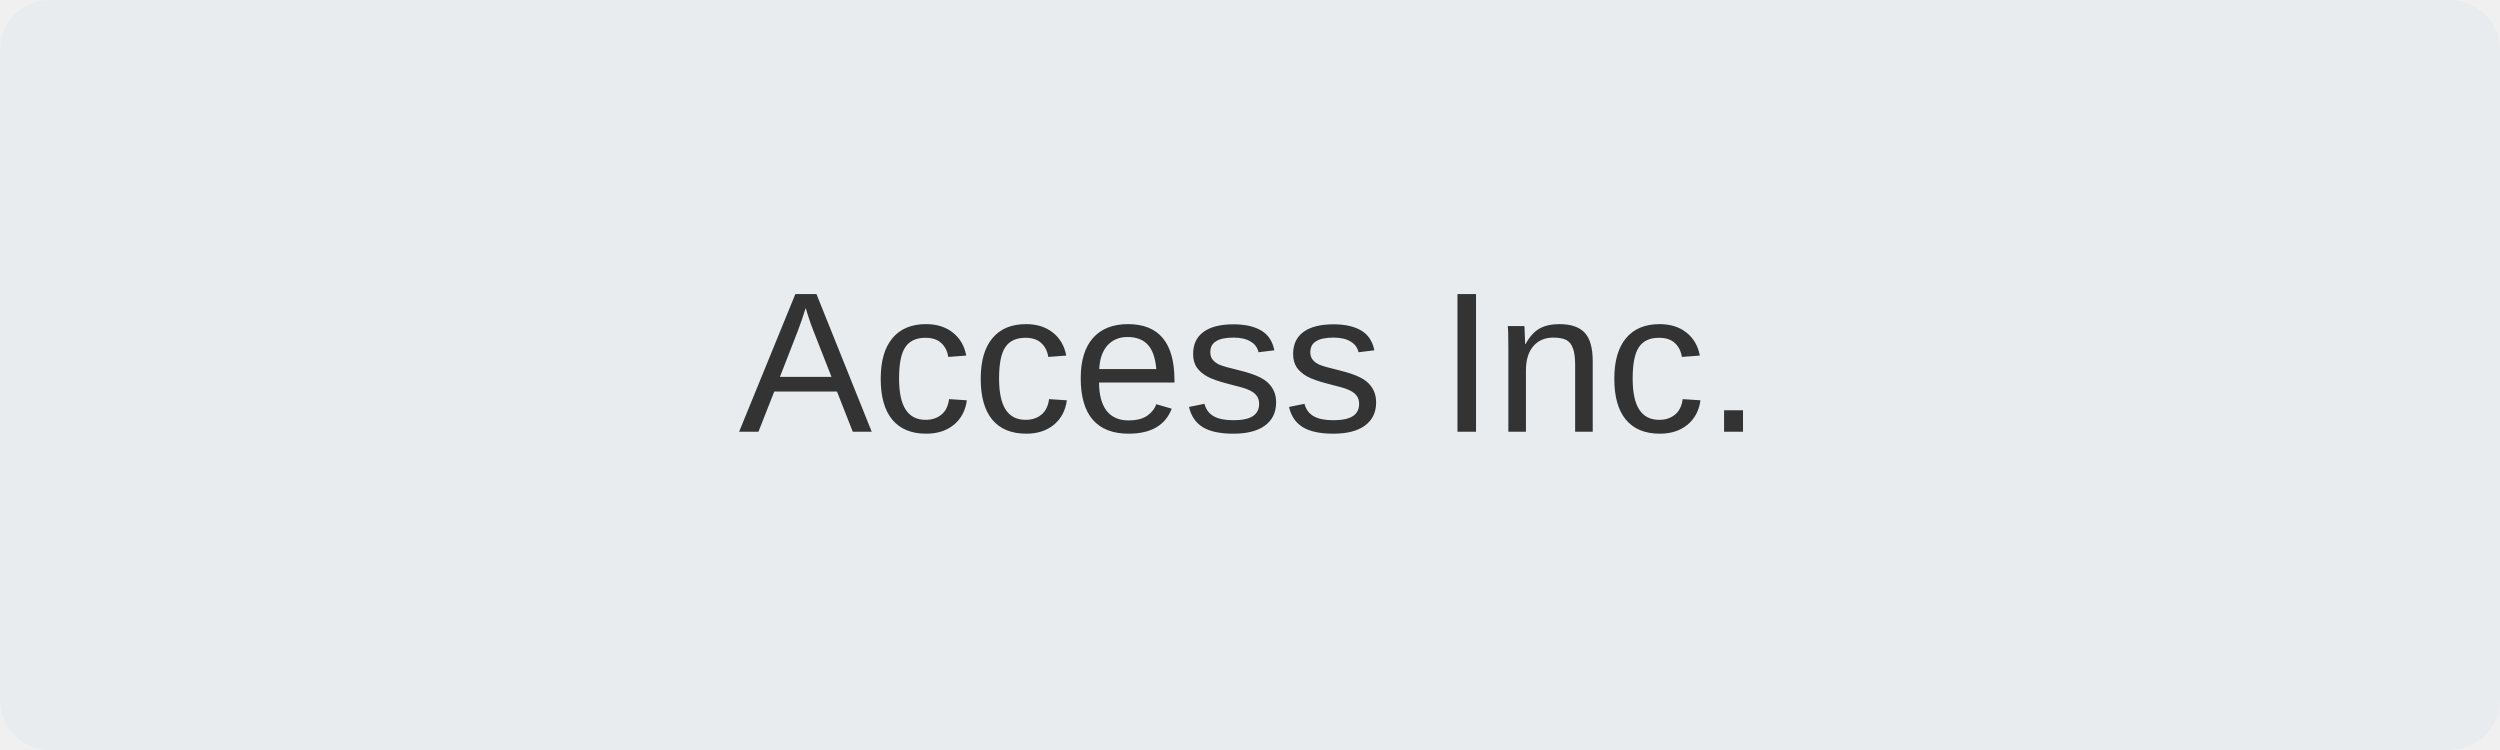
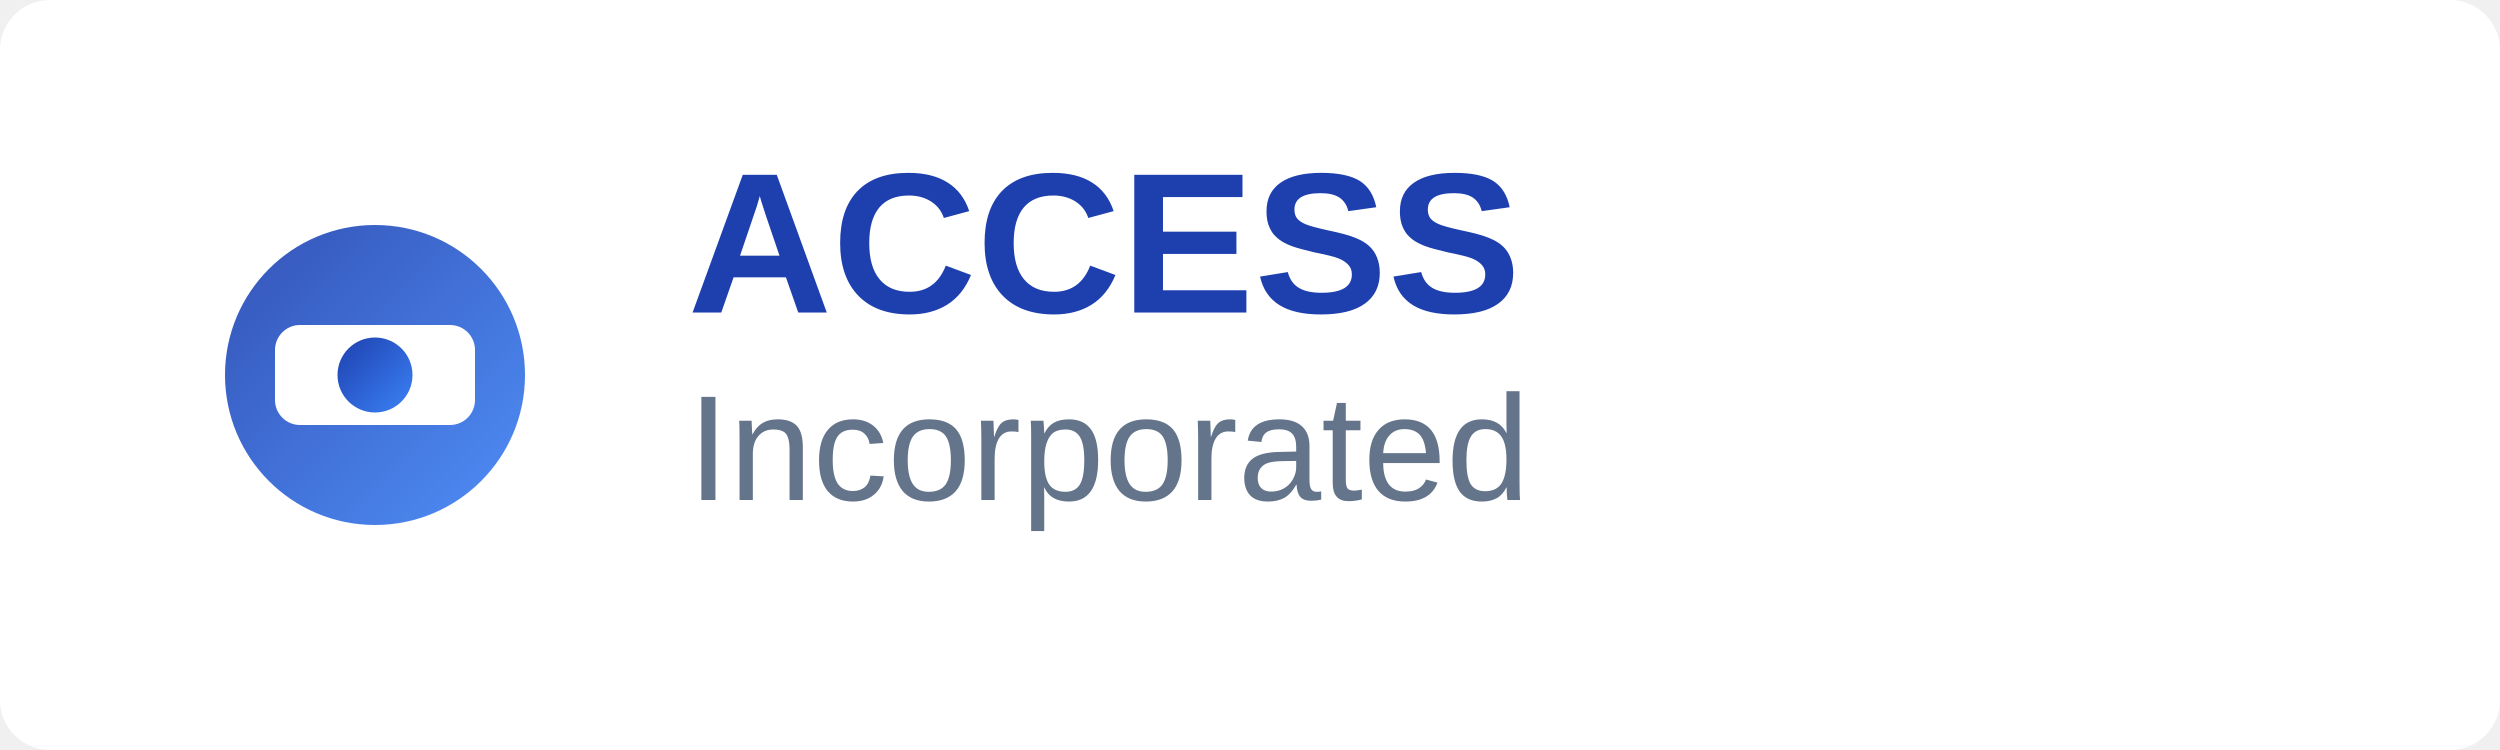
- <svg xmlns="http://www.w3.org/2000/svg" width="200" height="60">
-   <rect width="100%" height="100%" fill="#e9ecef" rx="4" />
-   <text x="50%" y="50%" font-family="Arial, sans-serif" font-size="16" text-anchor="middle" dominant-baseline="middle" fill="#333">Access Inc.</text>
+ <svg xmlns="http://www.w3.org/2000/svg" width="200" height="60" viewBox="0 0 200 60">
+   <defs>
+     <linearGradient id="accessGradient" x1="0%" y1="0%" x2="100%" y2="100%">
+       <stop offset="0%" style="stop-color:#1e40af;stop-opacity:1" />
+       <stop offset="100%" style="stop-color:#3b82f6;stop-opacity:1" />
+     </linearGradient>
+   </defs>
+   <rect width="100%" height="100%" fill="#ffffff" rx="4" />
+   <circle cx="30" cy="30" r="12" fill="url(#accessGradient)" opacity="0.9" />
+   <rect x="22" y="26" width="16" height="8" fill="white" rx="2" />
+   <circle cx="30" cy="30" r="3" fill="url(#accessGradient)" />
+   <text x="55" y="25" font-family="Arial, sans-serif" font-size="16" font-weight="bold" text-anchor="start" fill="#1e40af">ACCESS</text>
+   <text x="55" y="40" font-family="Arial, sans-serif" font-size="12" text-anchor="start" fill="#64748b">Incorporated</text>
</svg>
